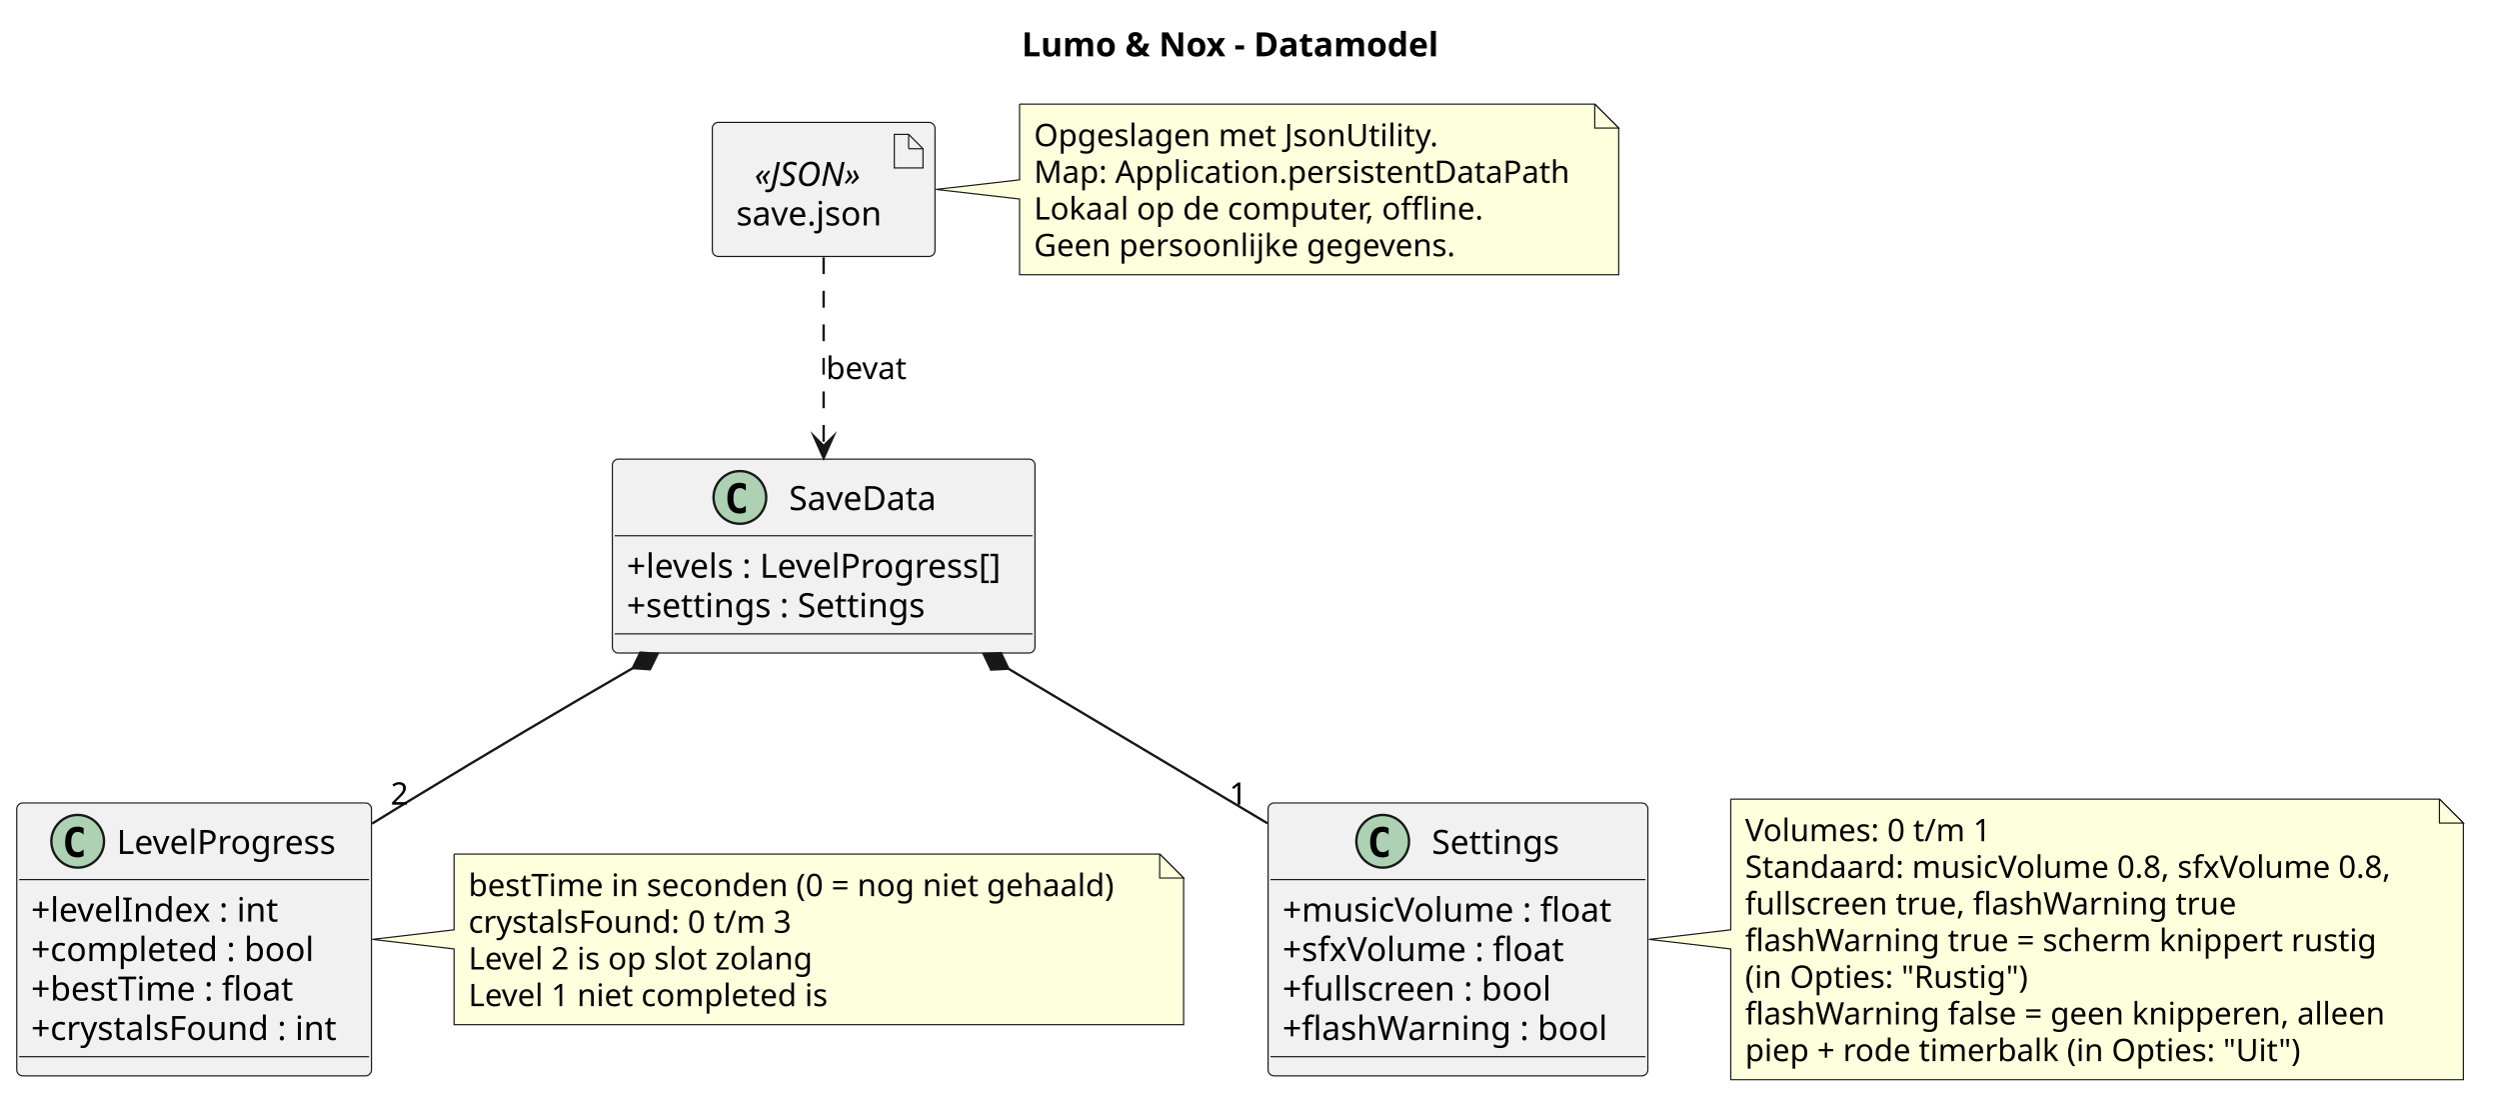
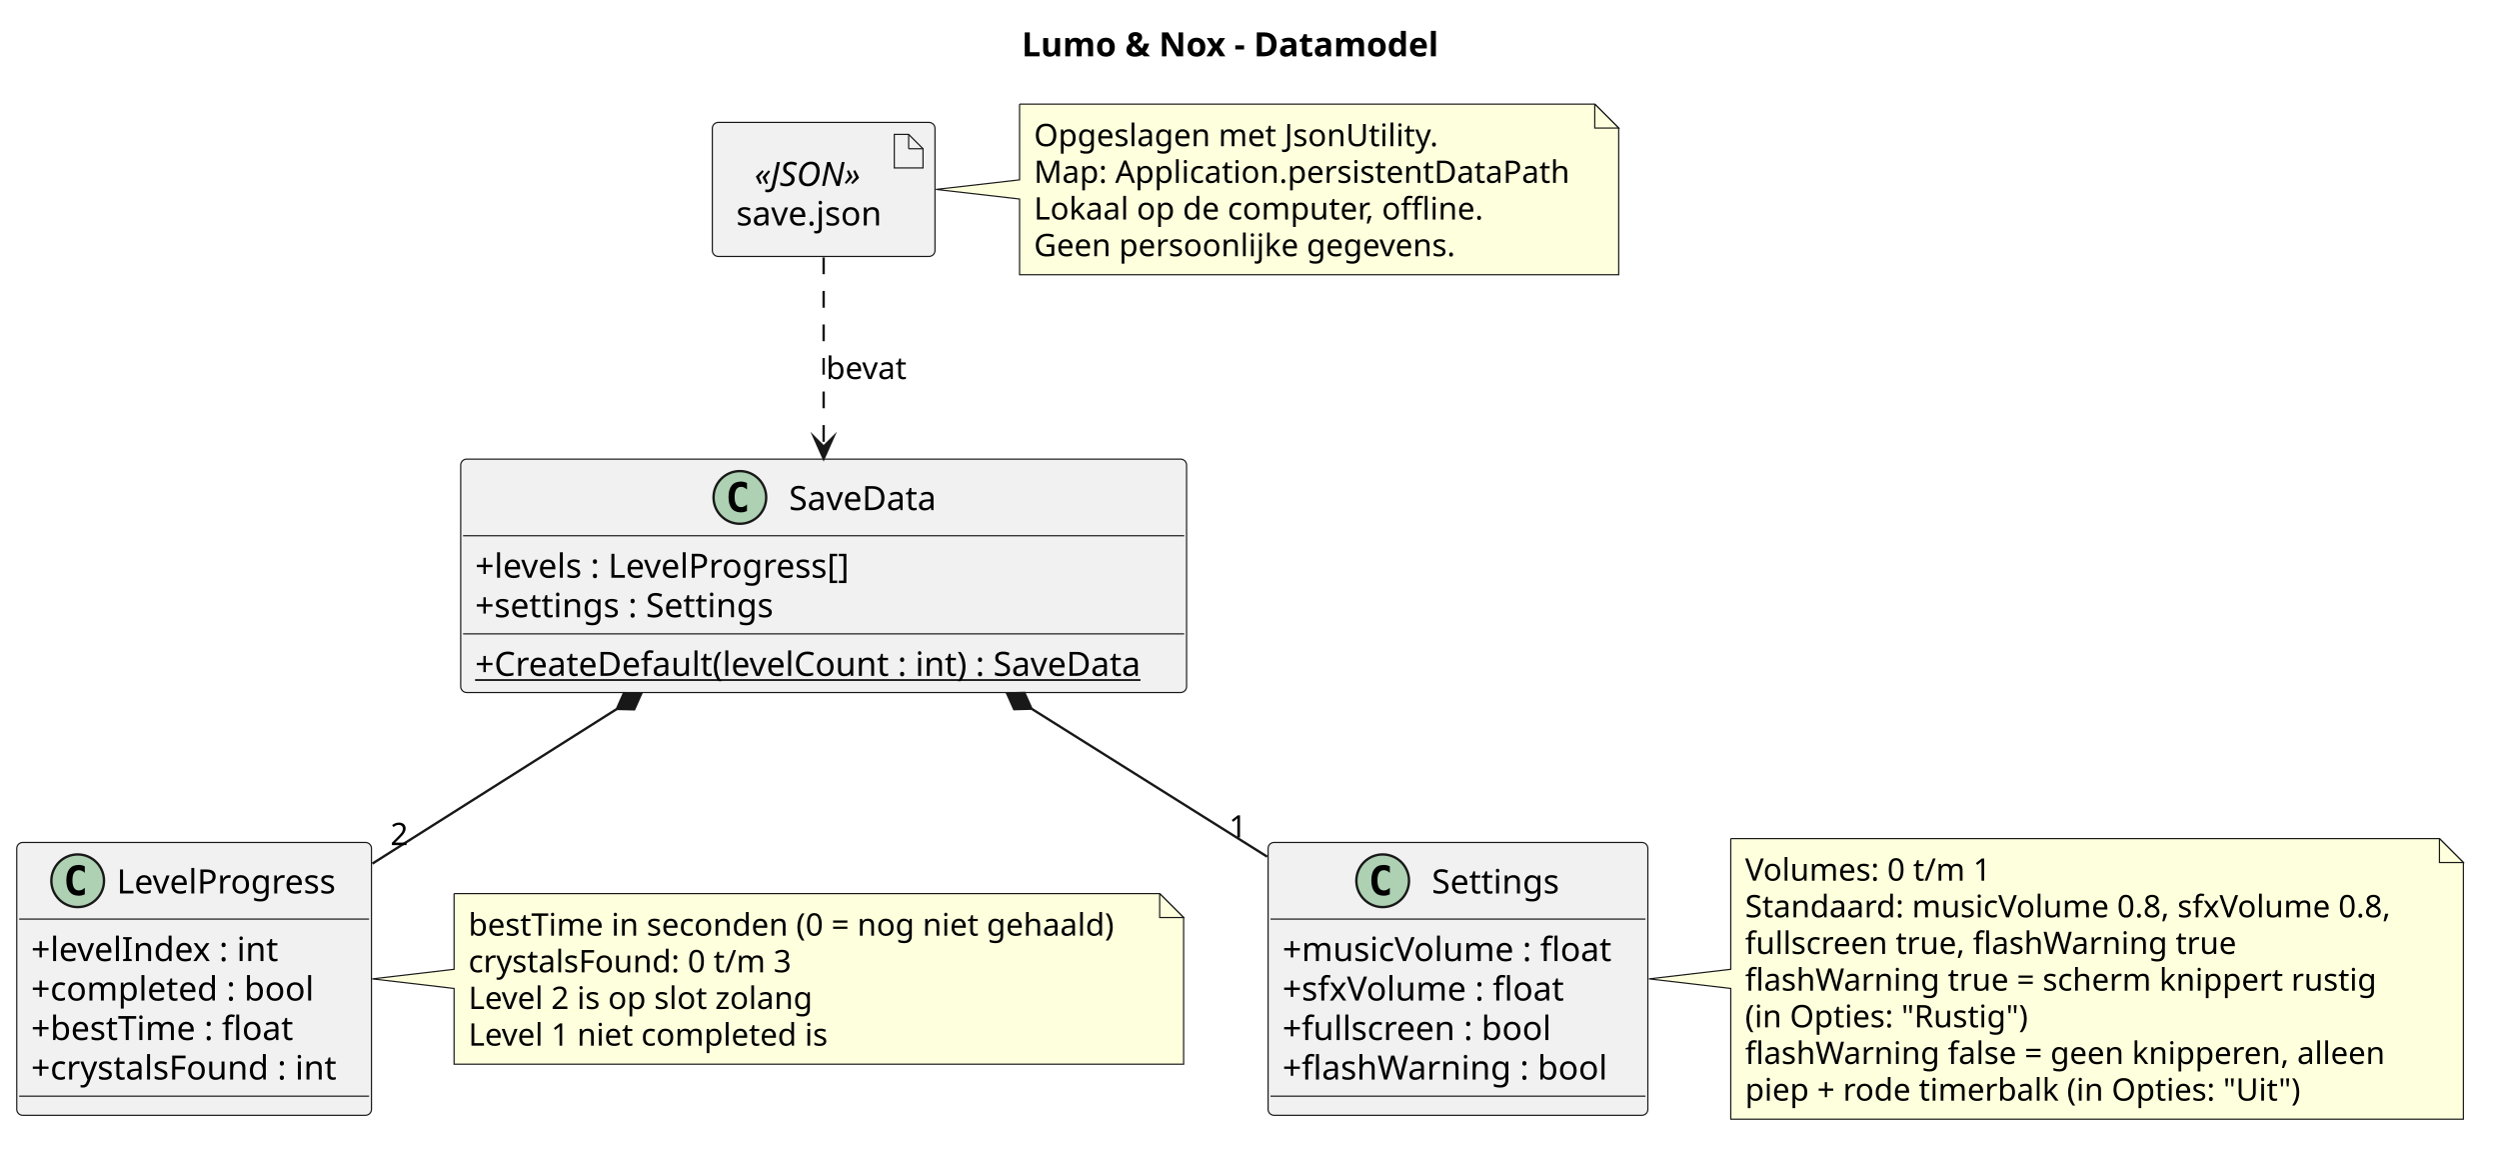
- <svg xmlns="http://www.w3.org/2000/svg" version="1.1" data-diagram-type="CLASS" style="width:1044px;height:465px;background:#FFFFFF;" width="1044px" height="465px" viewBox="0 0 1044 465" zoomAndPan="magnify" preserveAspectRatio="none" contentStyleType="text/css">
+ <svg xmlns="http://www.w3.org/2000/svg" version="1.1" data-diagram-type="CLASS" style="width:1044px;height:482px;background:#FFFFFF;" width="1044px" height="482px" viewBox="0 0 1044 482" zoomAndPan="magnify" preserveAspectRatio="none" contentStyleType="text/css">
  <defs />
  <g font-family="sans-serif" lengthAdjust="spacing">
    <g class="title" data-source-line="1">
      <text x="426.843" y="23.535" fill="#000" font-size="14" textLength="183.436" font-weight="700">Lumo &amp; Nox - Datamodel</text>
    </g>
    <g class="entity" data-qualified-name="saveFile" id="ent0001" data-source-line="5">
      <rect x="297.58" y="51.118" width="93.027" height="55.977" fill="#F1F1F1" style="stroke:#181818;stroke-width:0.5;" rx="2.5" ry="2.5" />
      <polygon points="373.607,56.118,373.607,70.118,385.607,70.118,385.607,62.118,379.607,56.118,373.607,56.118" fill="#F1F1F1" style="stroke:#181818;stroke-width:0.5;stroke-linejoin:miter;stroke-miterlimit:10;" />
      <line x1="379.607" y1="56.118" x2="379.607" y2="62.118" style="stroke:#181818;stroke-width:0.5;" />
      <line x1="385.607" y1="62.118" x2="379.607" y2="62.118" style="stroke:#181818;stroke-width:0.5;" />
      <text x="315.202" y="77.653" fill="#000" font-size="14" textLength="47.783" font-style="italic">«JSON»</text>
      <text x="307.58" y="94.142" fill="#000" font-size="14" textLength="63.027">save.json</text>
    </g>
    <g class="entity" data-qualified-name="GMN2" id="ent0003" data-source-line="9">
      <path d="M425.94,43.488 L425.94,75.108 L390.99,79.108 L425.94,83.108 L425.94,114.73 A0,0 0 0 0 425.94,114.73 L676.243,114.73 A0,0 0 0 0 676.243,114.73 L676.243,53.488 L666.243,43.488 L425.94,43.488 A0,0 0 0 0 425.94,43.488" style="stroke:#181818;stroke-width:0.5;" fill="#FEFFDD" />
      <path d="M666.243,43.488 L666.243,53.488 L676.243,53.488 L666.243,43.488" style="stroke:#181818;stroke-width:0.5;" fill="#FEFFDD" />
      <text x="431.94" y="61.057" fill="#000" font-size="13" textLength="174.713">Opgeslagen met JsonUtility.</text>
      <text x="431.94" y="76.367" fill="#000" font-size="13" textLength="229.303">Map: Application.persistentDataPath</text>
      <text x="431.94" y="91.678" fill="#000" font-size="13" textLength="197.729">Lokaal op de computer, offline.</text>
      <text x="431.94" y="106.988" fill="#000" font-size="13" textLength="181.372">Geen persoonlijke gegevens.</text>
    </g>
    <g class="entity" data-qualified-name="SaveData" id="ent0005" data-source-line="15">
-       <rect x="255.82" y="191.728" width="176.555" height="80.977" fill="#F1F1F1" style="stroke:#181818;stroke-width:0.5;" rx="2.5" ry="2.5" />
-       <ellipse cx="309.096" cy="207.728" rx="11" ry="11" fill="#ADD1B2" style="stroke:#181818;stroke-width:1;" />
-       <path d="M311.569,213.871 Q310.988,214.17 310.349,214.32 Q309.71,214.469 309.004,214.469 Q306.497,214.469 305.177,212.817 Q303.858,211.165 303.858,208.044 Q303.858,204.915 305.177,203.263 Q306.497,201.611 309.004,201.611 Q309.71,201.611 310.357,201.761 Q311.005,201.91 311.569,202.209 L311.569,204.931 Q310.938,204.35 310.345,204.081 Q309.751,203.811 309.12,203.811 Q307.776,203.811 307.091,204.877 Q306.406,205.944 306.406,208.044 Q306.406,210.136 307.091,211.203 Q307.776,212.269 309.12,212.269 Q309.751,212.269 310.345,212 Q310.938,211.73 311.569,211.149 Z " fill="#000" />
-       <text x="329.596" y="213.019" fill="#000" font-size="14" textLength="61.503">SaveData</text>
-       <line x1="256.82" y1="223.728" x2="431.375" y2="223.728" style="stroke:#181818;stroke-width:0.5;" />
-       <text x="261.82" y="241.263" fill="#000" font-size="14" textLength="164.555">+levels : LevelProgress[]</text>
-       <text x="261.82" y="257.752" fill="#000" font-size="14" textLength="132.843">+settings : Settings</text>
-       <line x1="256.82" y1="264.705" x2="431.375" y2="264.705" style="stroke:#181818;stroke-width:0.5;" />
+       <rect x="192.47" y="191.728" width="303.245" height="97.465" fill="#F1F1F1" style="stroke:#181818;stroke-width:0.5;" rx="2.5" ry="2.5" />
+       <ellipse cx="309.091" cy="207.728" rx="11" ry="11" fill="#ADD1B2" style="stroke:#181818;stroke-width:1;" />
+       <path d="M312.064,213.371 Q311.483,213.67 310.844,213.82 Q310.205,213.969 309.499,213.969 Q306.992,213.969 305.673,212.317 Q304.353,210.665 304.353,207.544 Q304.353,204.415 305.673,202.763 Q306.992,201.111 309.499,201.111 Q310.205,201.111 310.852,201.261 Q311.5,201.41 312.064,201.709 L312.064,204.431 Q311.433,203.85 310.84,203.581 Q310.246,203.311 309.616,203.311 Q308.271,203.311 307.586,204.377 Q306.901,205.444 306.901,207.544 Q306.901,209.636 307.586,210.703 Q308.271,211.769 309.616,211.769 Q310.246,211.769 310.84,211.5 Q311.433,211.23 312.064,210.649 Z " fill="#000" />
+       <text x="329.591" y="213.019" fill="#000" font-size="14" textLength="61.503">SaveData</text>
+       <line x1="193.47" y1="223.728" x2="494.715" y2="223.728" style="stroke:#181818;stroke-width:0.5;" />
+       <text x="198.47" y="241.263" fill="#000" font-size="14" textLength="164.555">+levels : LevelProgress[]</text>
+       <text x="198.47" y="257.752" fill="#000" font-size="14" textLength="132.843">+settings : Settings</text>
+       <line x1="193.47" y1="264.705" x2="494.715" y2="264.705" style="stroke:#181818;stroke-width:0.5;" />
+       <text x="198.47" y="282.24" fill="#000" font-size="14" textLength="291.245" text-decoration="underline">+CreateDefault(levelCount : int) : SaveData</text>
    </g>
-     <g class="entity" data-qualified-name="LevelProgress" id="ent0006" data-source-line="20">
-       <rect x="7" y="335.318" width="148.186" height="113.953" fill="#F1F1F1" style="stroke:#181818;stroke-width:0.5;" rx="2.5" ry="2.5" />
-       <ellipse cx="32.454" cy="351.318" rx="11" ry="11" fill="#ADD1B2" style="stroke:#181818;stroke-width:1;" />
-       <path d="M34.927,357.461 Q34.346,357.76 33.707,357.91 Q33.067,358.059 32.362,358.059 Q29.855,358.059 28.535,356.407 Q27.215,354.755 27.215,351.634 Q27.215,348.505 28.535,346.853 Q29.855,345.201 32.362,345.201 Q33.067,345.201 33.715,345.351 Q34.362,345.5 34.927,345.799 L34.927,348.521 Q34.296,347.94 33.702,347.671 Q33.109,347.401 32.478,347.401 Q31.133,347.401 30.449,348.467 Q29.764,349.534 29.764,351.634 Q29.764,353.726 30.449,354.793 Q31.133,355.859 32.478,355.859 Q33.109,355.859 33.702,355.59 Q34.296,355.32 34.927,354.739 Z " fill="#000" />
-       <text x="48.777" y="356.609" fill="#000" font-size="14" textLength="92.955">LevelProgress</text>
-       <line x1="8" y1="367.318" x2="154.186" y2="367.318" style="stroke:#181818;stroke-width:0.5;" />
-       <text x="13" y="384.853" fill="#000" font-size="14" textLength="111.248">+levelIndex : int</text>
-       <text x="13" y="401.342" fill="#000" font-size="14" textLength="125.822">+completed : bool</text>
-       <text x="13" y="417.83" fill="#000" font-size="14" textLength="117.934">+bestTime : float</text>
-       <text x="13" y="434.318" fill="#000" font-size="14" textLength="136.186">+crystalsFound : int</text>
-       <line x1="8" y1="441.271" x2="154.186" y2="441.271" style="stroke:#181818;stroke-width:0.5;" />
+     <g class="entity" data-qualified-name="LevelProgress" id="ent0006" data-source-line="21">
+       <rect x="7" y="351.808" width="148.186" height="113.953" fill="#F1F1F1" style="stroke:#181818;stroke-width:0.5;" rx="2.5" ry="2.5" />
+       <ellipse cx="32.454" cy="367.808" rx="11" ry="11" fill="#ADD1B2" style="stroke:#181818;stroke-width:1;" />
+       <path d="M35.427,373.451 Q34.846,373.75 34.207,373.9 Q33.567,374.049 32.862,374.049 Q30.355,374.049 29.035,372.397 Q27.715,370.745 27.715,367.624 Q27.715,364.495 29.035,362.843 Q30.355,361.191 32.862,361.191 Q33.567,361.191 34.215,361.341 Q34.862,361.49 35.427,361.789 L35.427,364.511 Q34.796,363.93 34.202,363.661 Q33.609,363.391 32.978,363.391 Q31.633,363.391 30.949,364.457 Q30.264,365.524 30.264,367.624 Q30.264,369.716 30.949,370.783 Q31.633,371.849 32.978,371.849 Q33.609,371.849 34.202,371.58 Q34.796,371.31 35.427,370.729 Z " fill="#000" />
+       <text x="48.777" y="373.099" fill="#000" font-size="14" textLength="92.955">LevelProgress</text>
+       <line x1="8" y1="383.808" x2="154.186" y2="383.808" style="stroke:#181818;stroke-width:0.5;" />
+       <text x="13" y="401.343" fill="#000" font-size="14" textLength="111.248">+levelIndex : int</text>
+       <text x="13" y="417.832" fill="#000" font-size="14" textLength="125.822">+completed : bool</text>
+       <text x="13" y="434.32" fill="#000" font-size="14" textLength="117.934">+bestTime : float</text>
+       <text x="13" y="450.808" fill="#000" font-size="14" textLength="136.186">+crystalsFound : int</text>
+       <line x1="8" y1="457.761" x2="154.186" y2="457.761" style="stroke:#181818;stroke-width:0.5;" />
    </g>
-     <g class="entity" data-qualified-name="GMN7" id="ent0008" data-source-line="28">
-       <path d="M189.7,356.668 L189.7,388.288 L155.52,392.288 L189.7,396.288 L189.7,427.91 A0,0 0 0 0 189.7,427.91 L494.478,427.91 A0,0 0 0 0 494.478,427.91 L494.478,366.668 L484.478,356.668 L189.7,356.668 A0,0 0 0 0 189.7,356.668" style="stroke:#181818;stroke-width:0.5;" fill="#FEFFDD" />
-       <path d="M484.478,356.668 L484.478,366.668 L494.478,366.668 L484.478,356.668" style="stroke:#181818;stroke-width:0.5;" fill="#FEFFDD" />
-       <text x="195.7" y="374.237" fill="#000" font-size="13" textLength="283.778">bestTime in seconden (0 = nog niet gehaald)</text>
-       <text x="195.7" y="389.547" fill="#000" font-size="13" textLength="143.806">crystalsFound: 0 t/m 3</text>
-       <text x="195.7" y="404.858" fill="#000" font-size="13" textLength="153.023">Level 2 is op slot zolang</text>
-       <text x="195.7" y="420.168" fill="#000" font-size="13" textLength="157.143">Level 1 niet completed is</text>
+     <g class="entity" data-qualified-name="GMN7" id="ent0008" data-source-line="29">
+       <path d="M189.7,373.158 L189.7,404.778 L155.52,408.778 L189.7,412.778 L189.7,444.4 A0,0 0 0 0 189.7,444.4 L494.478,444.4 A0,0 0 0 0 494.478,444.4 L494.478,383.158 L484.478,373.158 L189.7,373.158 A0,0 0 0 0 189.7,373.158" style="stroke:#181818;stroke-width:0.5;" fill="#FEFFDD" />
+       <path d="M484.478,373.158 L484.478,383.158 L494.478,383.158 L484.478,373.158" style="stroke:#181818;stroke-width:0.5;" fill="#FEFFDD" />
+       <text x="195.7" y="390.727" fill="#000" font-size="13" textLength="283.778">bestTime in seconden (0 = nog niet gehaald)</text>
+       <text x="195.7" y="406.037" fill="#000" font-size="13" textLength="143.806">crystalsFound: 0 t/m 3</text>
+       <text x="195.7" y="421.348" fill="#000" font-size="13" textLength="153.023">Level 2 is op slot zolang</text>
+       <text x="195.7" y="436.658" fill="#000" font-size="13" textLength="157.143">Level 1 niet completed is</text>
    </g>
-     <g class="entity" data-qualified-name="Settings" id="ent0010" data-source-line="34">
-       <rect x="529.77" y="335.318" width="158.651" height="113.953" fill="#F1F1F1" style="stroke:#181818;stroke-width:0.5;" rx="2.5" ry="2.5" />
-       <ellipse cx="577.639" cy="351.318" rx="11" ry="11" fill="#ADD1B2" style="stroke:#181818;stroke-width:1;" />
-       <path d="M580.112,357.461 Q579.531,357.76 578.892,357.91 Q578.252,358.059 577.547,358.059 Q575.04,358.059 573.72,356.407 Q572.4,354.755 572.4,351.634 Q572.4,348.505 573.72,346.853 Q575.04,345.201 577.547,345.201 Q578.252,345.201 578.9,345.351 Q579.547,345.5 580.112,345.799 L580.112,348.521 Q579.481,347.94 578.887,347.671 Q578.294,347.401 577.663,347.401 Q576.318,347.401 575.634,348.467 Q574.949,349.534 574.949,351.634 Q574.949,353.726 575.634,354.793 Q576.318,355.859 577.663,355.859 Q578.294,355.859 578.887,355.59 Q579.481,355.32 580.112,354.739 Z " fill="#000" />
-       <text x="598.139" y="356.609" fill="#000" font-size="14" textLength="54.414">Settings</text>
-       <line x1="530.77" y1="367.318" x2="687.421" y2="367.318" style="stroke:#181818;stroke-width:0.5;" />
-       <text x="535.77" y="384.853" fill="#000" font-size="14" textLength="146.651">+musicVolume : float</text>
-       <text x="535.77" y="401.342" fill="#000" font-size="14" textLength="127.408">+sfxVolume : float</text>
-       <text x="535.77" y="417.83" fill="#000" font-size="14" textLength="120.729">+fullscreen : bool</text>
-       <text x="535.77" y="434.318" fill="#000" font-size="14" textLength="142.816">+flashWarning : bool</text>
-       <line x1="530.77" y1="441.271" x2="687.421" y2="441.271" style="stroke:#181818;stroke-width:0.5;" />
+     <g class="entity" data-qualified-name="Settings" id="ent0010" data-source-line="35">
+       <rect x="529.77" y="351.808" width="158.651" height="113.953" fill="#F1F1F1" style="stroke:#181818;stroke-width:0.5;" rx="2.5" ry="2.5" />
+       <ellipse cx="577.639" cy="367.808" rx="11" ry="11" fill="#ADD1B2" style="stroke:#181818;stroke-width:1;" />
+       <path d="M580.612,373.451 Q580.031,373.75 579.392,373.9 Q578.752,374.049 578.047,374.049 Q575.54,374.049 574.22,372.397 Q572.9,370.745 572.9,367.624 Q572.9,364.495 574.22,362.843 Q575.54,361.191 578.047,361.191 Q578.752,361.191 579.4,361.341 Q580.047,361.49 580.612,361.789 L580.612,364.511 Q579.981,363.93 579.387,363.661 Q578.794,363.391 578.163,363.391 Q576.818,363.391 576.134,364.457 Q575.449,365.524 575.449,367.624 Q575.449,369.716 576.134,370.783 Q576.818,371.849 578.163,371.849 Q578.794,371.849 579.387,371.58 Q579.981,371.31 580.612,370.729 Z " fill="#000" />
+       <text x="598.139" y="373.099" fill="#000" font-size="14" textLength="54.414">Settings</text>
+       <line x1="530.77" y1="383.808" x2="687.421" y2="383.808" style="stroke:#181818;stroke-width:0.5;" />
+       <text x="535.77" y="401.343" fill="#000" font-size="14" textLength="146.651">+musicVolume : float</text>
+       <text x="535.77" y="417.832" fill="#000" font-size="14" textLength="127.408">+sfxVolume : float</text>
+       <text x="535.77" y="434.32" fill="#000" font-size="14" textLength="120.729">+fullscreen : bool</text>
+       <text x="535.77" y="450.808" fill="#000" font-size="14" textLength="142.816">+flashWarning : bool</text>
+       <line x1="530.77" y1="457.761" x2="687.421" y2="457.761" style="stroke:#181818;stroke-width:0.5;" />
    </g>
-     <g class="entity" data-qualified-name="GMN11" id="ent0012" data-source-line="42">
-       <path d="M723.06,333.708 L723.06,388.288 L688.88,392.288 L723.06,396.288 L723.06,450.882 A0,0 0 0 0 723.06,450.882 L1029.121,450.882 A0,0 0 0 0 1029.121,450.882 L1029.121,343.708 L1019.121,333.708 L723.06,333.708 A0,0 0 0 0 723.06,333.708" style="stroke:#181818;stroke-width:0.5;" fill="#FEFFDD" />
-       <path d="M1019.121,333.708 L1019.121,343.708 L1029.121,343.708 L1019.121,333.708" style="stroke:#181818;stroke-width:0.5;" fill="#FEFFDD" />
-       <text x="729.06" y="351.277" fill="#000" font-size="13" textLength="111.027">Volumes: 0 t/m 1</text>
-       <text x="729.06" y="366.587" fill="#000" font-size="13" textLength="285.061">Standaard: musicVolume 0.8, sfxVolume 0.8,</text>
-       <text x="729.06" y="381.898" fill="#000" font-size="13" textLength="210.99">fullscreen true, flashWarning true</text>
-       <text x="729.06" y="397.208" fill="#000" font-size="13" textLength="274.428">flashWarning true = scherm knippert rustig</text>
-       <text x="729.06" y="412.519" fill="#000" font-size="13" textLength="122.745">(in Opties: "Rustig")</text>
-       <text x="729.06" y="427.829" fill="#000" font-size="13" textLength="278.199">flashWarning false = geen knipperen, alleen</text>
-       <text x="729.06" y="443.14" fill="#000" font-size="13" textLength="243.648">piep + rode timerbalk (in Opties: "Uit")</text>
+     <g class="entity" data-qualified-name="GMN11" id="ent0012" data-source-line="43">
+       <path d="M723.06,350.198 L723.06,404.778 L688.88,408.778 L723.06,412.778 L723.06,467.372 A0,0 0 0 0 723.06,467.372 L1029.121,467.372 A0,0 0 0 0 1029.121,467.372 L1029.121,360.198 L1019.121,350.198 L723.06,350.198 A0,0 0 0 0 723.06,350.198" style="stroke:#181818;stroke-width:0.5;" fill="#FEFFDD" />
+       <path d="M1019.121,350.198 L1019.121,360.198 L1029.121,360.198 L1019.121,350.198" style="stroke:#181818;stroke-width:0.5;" fill="#FEFFDD" />
+       <text x="729.06" y="367.767" fill="#000" font-size="13" textLength="111.027">Volumes: 0 t/m 1</text>
+       <text x="729.06" y="383.077" fill="#000" font-size="13" textLength="285.061">Standaard: musicVolume 0.8, sfxVolume 0.8,</text>
+       <text x="729.06" y="398.388" fill="#000" font-size="13" textLength="210.99">fullscreen true, flashWarning true</text>
+       <text x="729.06" y="413.698" fill="#000" font-size="13" textLength="274.428">flashWarning true = scherm knippert rustig</text>
+       <text x="729.06" y="429.009" fill="#000" font-size="13" textLength="122.745">(in Opties: "Rustig")</text>
+       <text x="729.06" y="444.319" fill="#000" font-size="13" textLength="278.199">flashWarning false = geen knipperen, alleen</text>
+       <text x="729.06" y="459.63" fill="#000" font-size="13" textLength="243.648">piep + rode timerbalk (in Opties: "Uit")</text>
    </g>
-     <g class="link" data-entity-1="ent0001" data-entity-2="ent0005" id="lnk14" data-source-line="51" data-link-type="dependency">
-       <path d="M344.09,107.468 C344.09,130.858 344.09,159.818 344.09,186.258" style="stroke:#181818;stroke-width:1;stroke-dasharray:7,7;" fill="none" id="saveFile-to-SaveData" codeLine="51" />
-       <polygon points="344.09,191.258,348.09,182.258,344.09,186.258,340.09,182.258,344.09,191.258" fill="#181818" style="stroke:#181818;stroke-width:1;stroke-linejoin:miter;stroke-miterlimit:10;" />
+     <g class="link" data-entity-1="ent0001" data-entity-2="ent0005" id="lnk14" data-source-line="52" data-link-type="dependency">
+       <path d="M344.09,107.498 C344.09,130.548 344.09,159.048 344.09,186.528" style="stroke:#181818;stroke-width:1;stroke-dasharray:7,7;" fill="none" id="saveFile-to-SaveData" codeLine="52" />
+       <polygon points="344.09,191.528,348.09,182.528,344.09,186.528,340.09,182.528,344.09,191.528" fill="#181818" style="stroke:#181818;stroke-width:1;stroke-linejoin:miter;stroke-miterlimit:10;" />
      <text x="345.09" y="158.297" fill="#000" font-size="13" textLength="34.195">bevat</text>
    </g>
-     <g class="link" data-entity-1="ent0005" data-entity-2="ent0006" id="lnk15" data-source-line="52" data-link-type="composition">
-       <path d="M264.337,279.014 C232.857,297.254 205.63,313.308 172.09,333.708 C166.66,337.008 161.07,340.448 155.45,343.938" style="stroke:#181818;stroke-width:1;" fill="none" id="SaveData-backto-LevelProgress" codeLine="52" />
-       <polygon points="274.72,272.998,267.523,272.545,264.337,279.014,271.534,279.467,274.72,272.998" fill="#181818" style="stroke:#181818;stroke-width:1;stroke-linejoin:miter;stroke-miterlimit:10;" />
-       <text x="163.174" y="336.024" fill="#000" font-size="13">2</text>
+     <g class="link" data-entity-1="ent0005" data-entity-2="ent0006" id="lnk15" data-source-line="53" data-link-type="composition">
+       <path d="M257.736,296.04 C227.866,314.92 203.44,330.368 172.09,350.198 C166.72,353.588 161.17,357.108 155.58,360.638" style="stroke:#181818;stroke-width:1;" fill="none" id="SaveData-backto-LevelProgress" codeLine="53" />
+       <polygon points="267.88,289.628,260.671,289.453,257.736,296.04,264.945,296.215,267.88,289.628" fill="#181818" style="stroke:#181818;stroke-width:1;stroke-linejoin:miter;stroke-miterlimit:10;" />
+       <text x="163.071" y="352.918" fill="#000" font-size="13">2</text>
    </g>
-     <g class="link" data-entity-1="ent0005" data-entity-2="ent0010" id="lnk16" data-source-line="53" data-link-type="composition">
-       <path d="M421.267,279.254 C457.307,300.744 491.69,321.258 529.51,343.818" style="stroke:#181818;stroke-width:1;" fill="none" id="SaveData-backto-Settings" codeLine="53" />
-       <polygon points="410.96,273.108,414.065,279.617,421.267,279.254,418.162,272.746,410.96,273.108" fill="#181818" style="stroke:#181818;stroke-width:1;stroke-linejoin:miter;stroke-miterlimit:10;" />
-       <text x="513.554" y="336.066" fill="#000" font-size="13">1</text>
+     <g class="link" data-entity-1="ent0005" data-entity-2="ent0010" id="lnk16" data-source-line="54" data-link-type="composition">
+       <path d="M430.905,295.946 C464.995,317.336 494.95,336.148 529.39,357.758" style="stroke:#181818;stroke-width:1;" fill="none" id="SaveData-backto-Settings" codeLine="54" />
+       <polygon points="420.74,289.568,423.696,296.145,430.905,295.946,427.948,289.369,420.74,289.568" fill="#181818" style="stroke:#181818;stroke-width:1;stroke-linejoin:miter;stroke-miterlimit:10;" />
+       <text x="513.422" y="349.763" fill="#000" font-size="13">1</text>
    </g>
  </g>
</svg>
